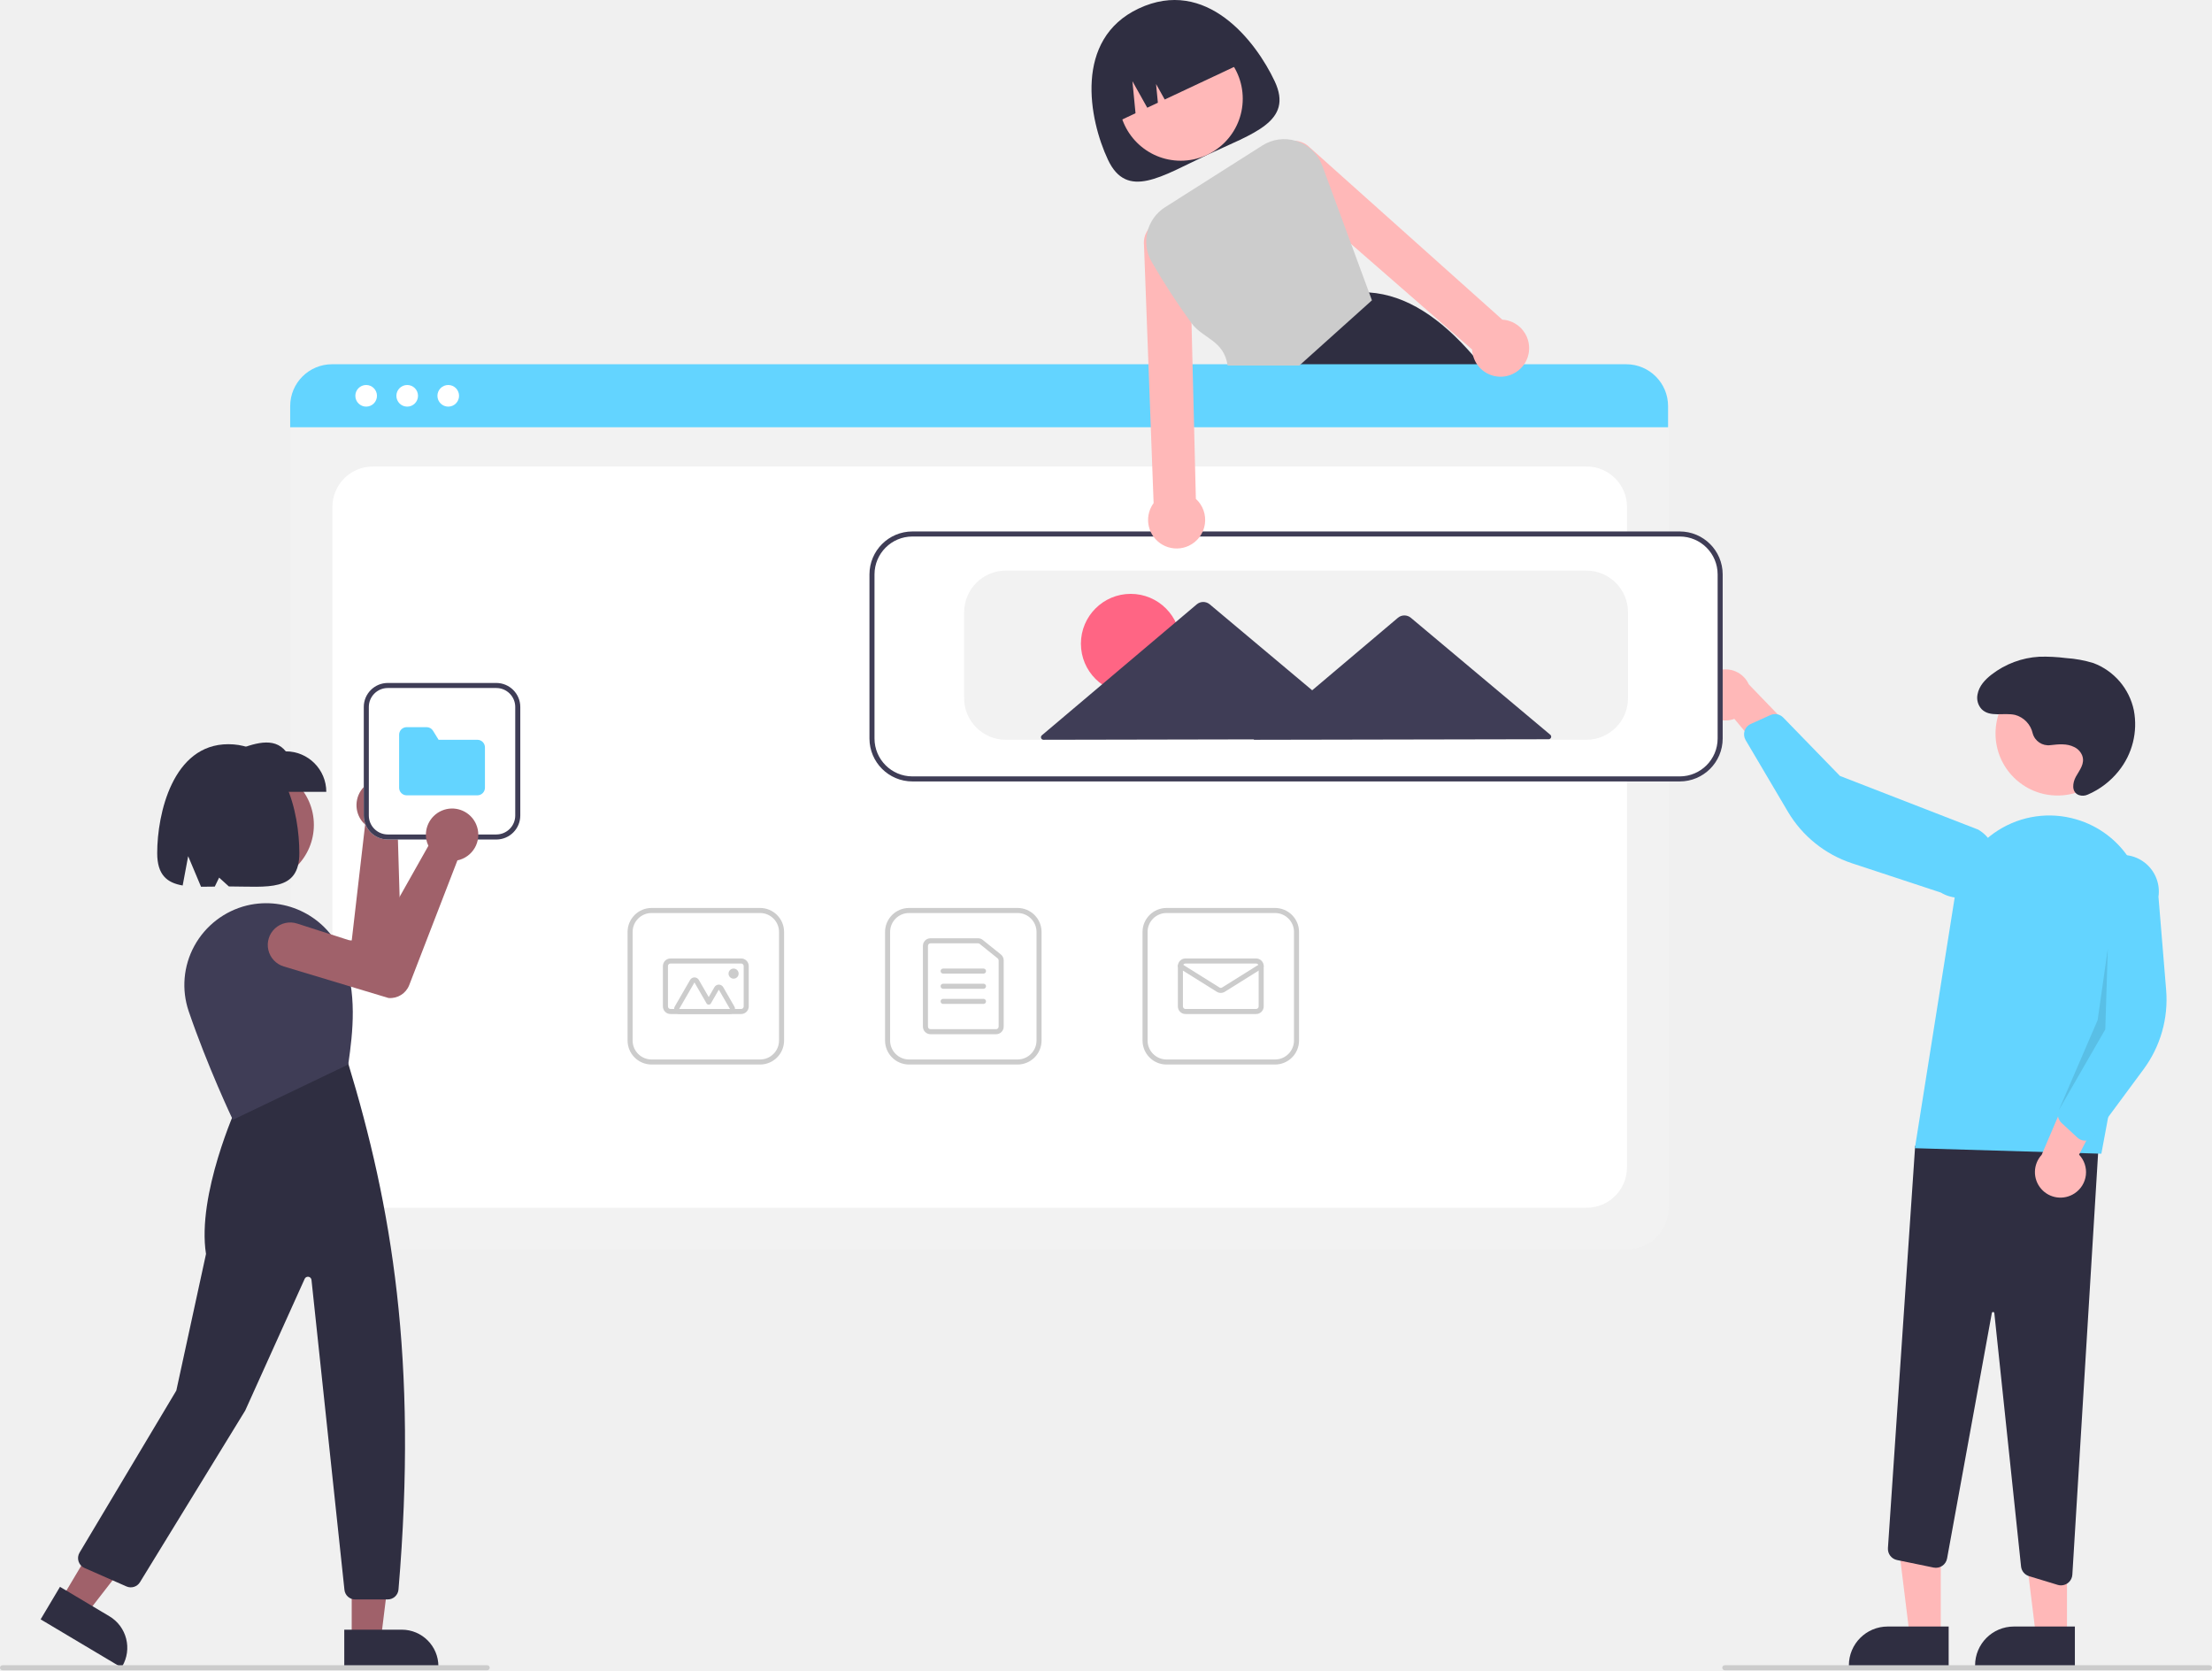
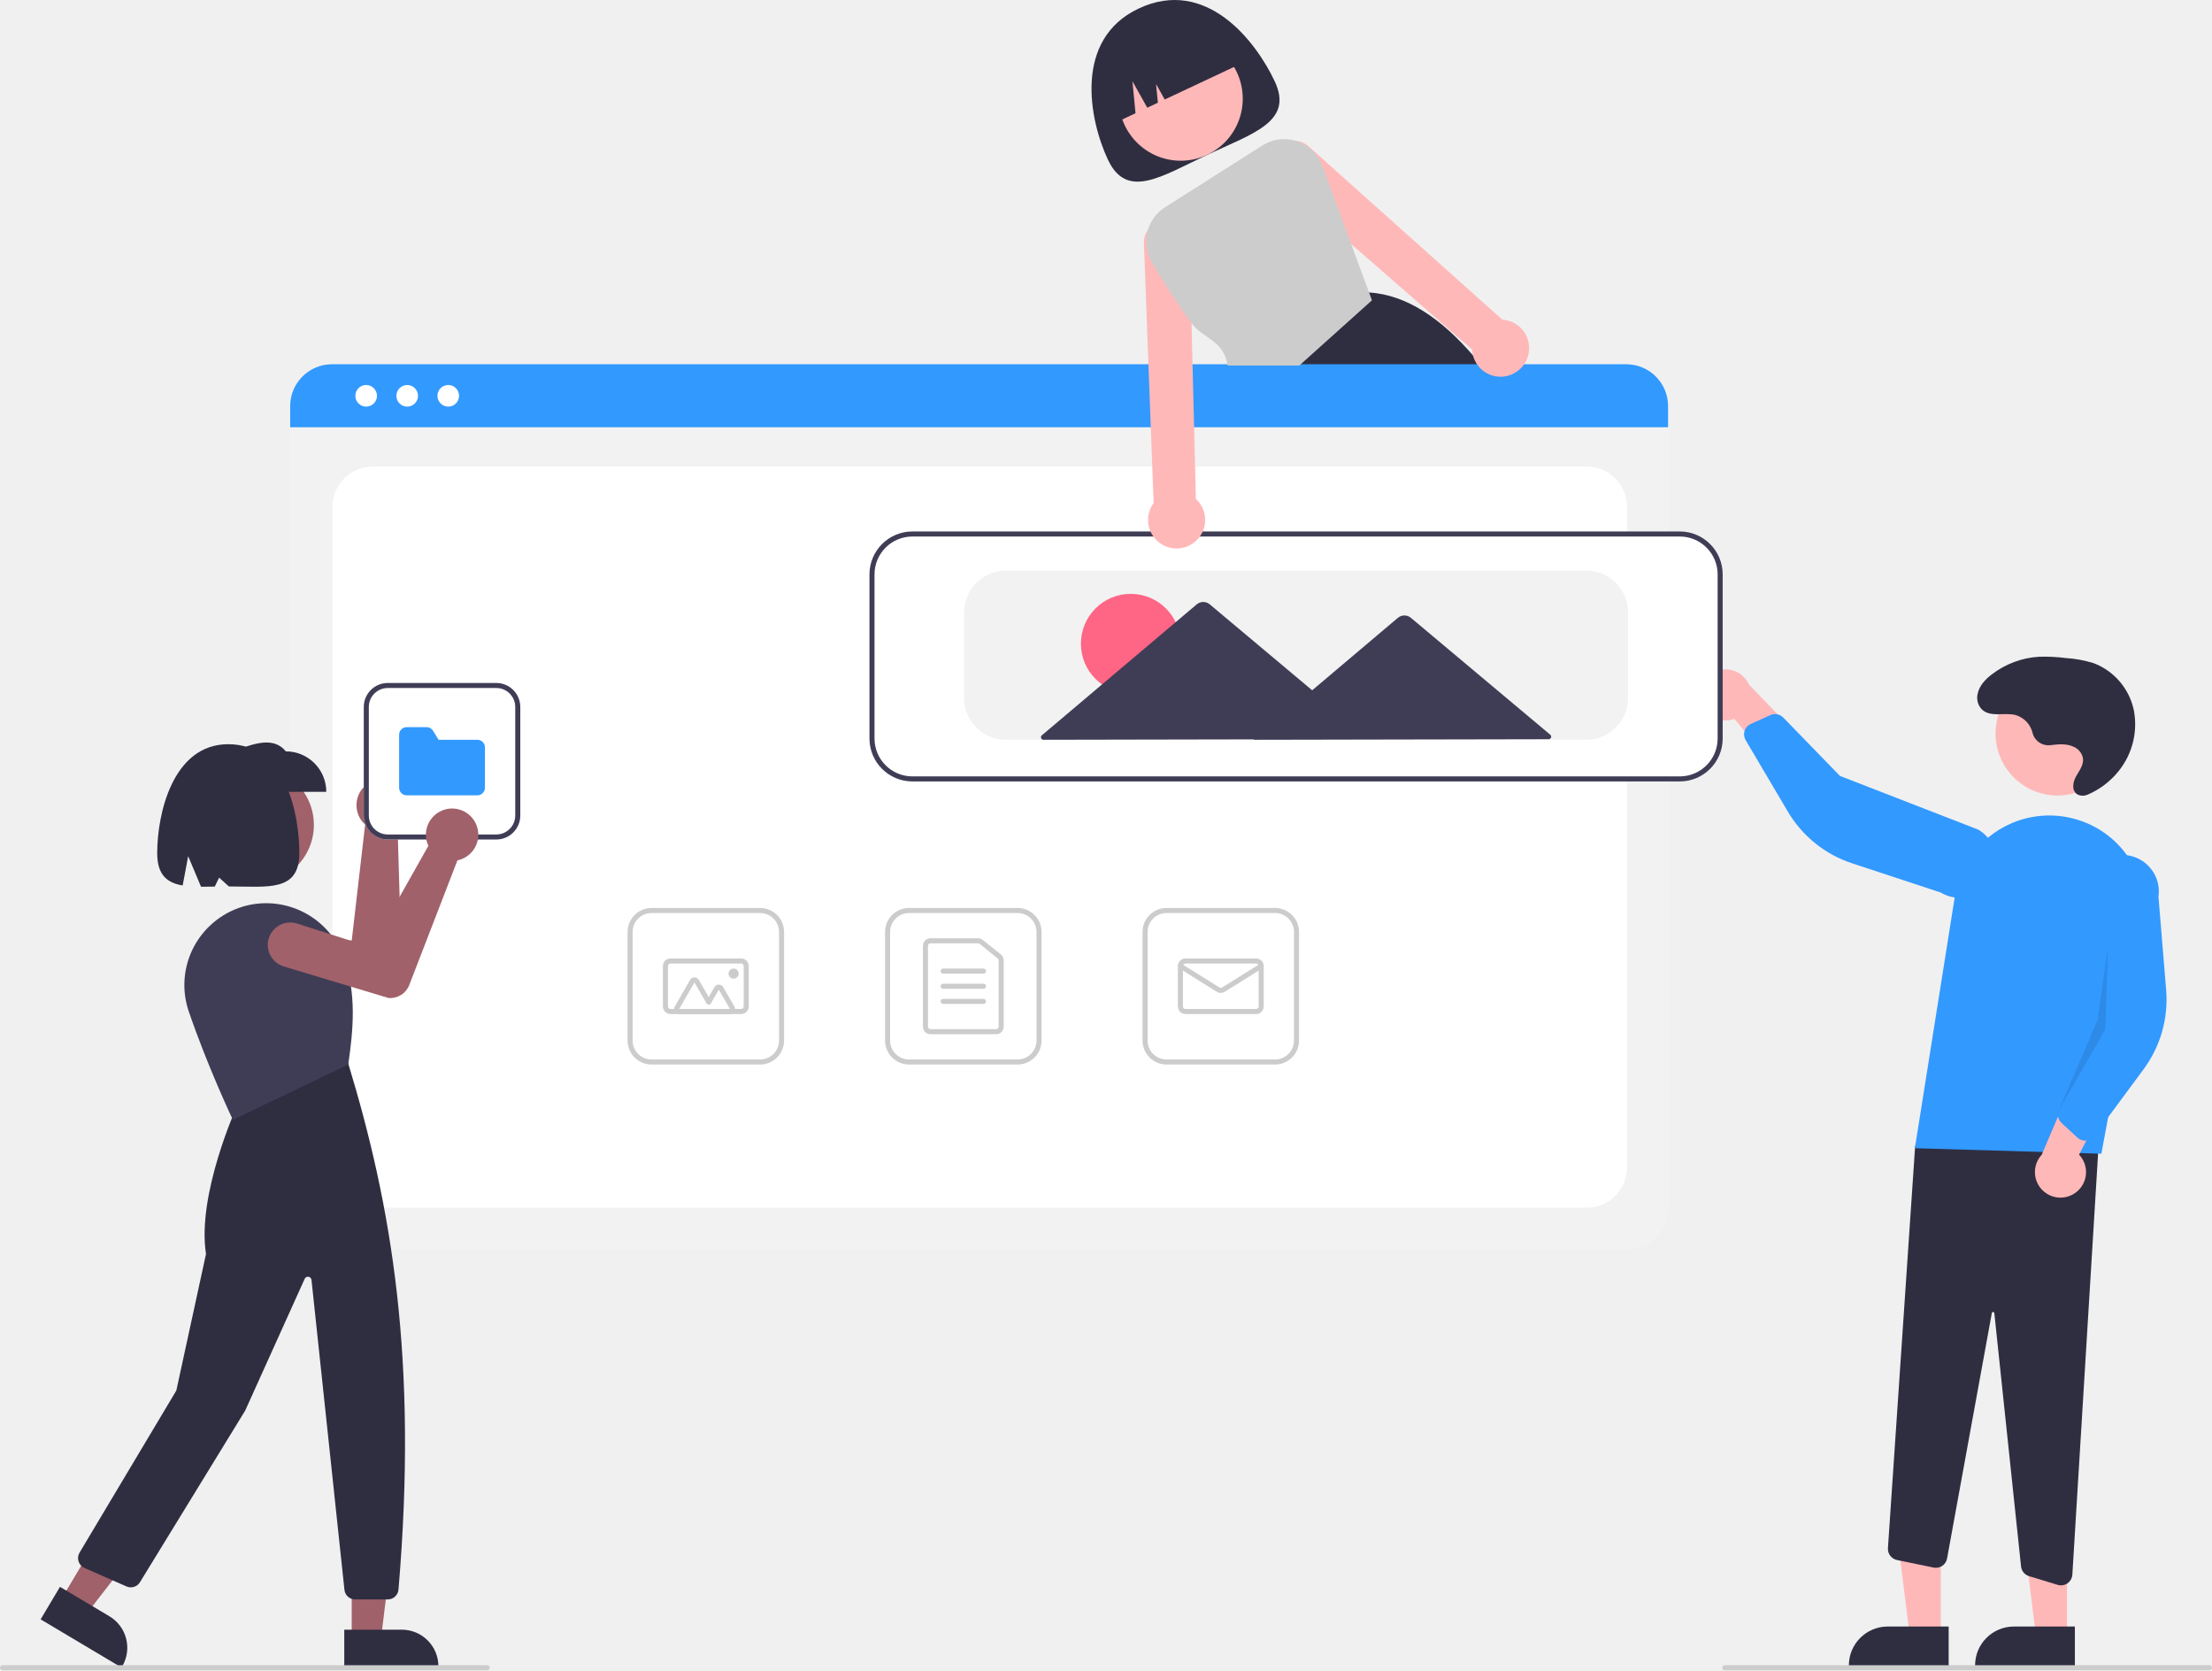
<svg xmlns="http://www.w3.org/2000/svg" id="a27520da-4319-485c-96d7-e776d7397e13" data-name="Layer 1" width="876.272" height="661.473" viewBox="0 0 876.272 661.473">
  <path d="M685.834,138.655c7.516,15.995-8.411,20.526-26.655,29.099s-31.898,17.942-39.414,1.947-13.615-47.743,12.195-59.871C658.66,97.284,678.318,122.659,685.834,138.655Z" transform="translate(-180.8642 -106.4605)" fill="#2f2e41" />
  <circle cx="467.746" cy="39.089" r="24.561" fill="#ffb8b8" />
  <path d="M770.29,254.473c-.85-1.11-1.7-2.2-2.56-3.26q-1.665-2.07-3.35-4.01c-12.73-14.69-26.27-23.94-41.18-24.93h-.02l-.22-.02-29.71,28.96-10.1,9.84.22.54,5.45,13.57h95.49A234.834,234.834,0,0,0,770.29,254.473Z" transform="translate(-180.8642 -106.4605)" fill="#2f2e41" />
  <path d="M621.902,155.438l0,0,8.792-4.131-1.225-12.683,5.879,10.496,4.202-1.975-.714-7.399,3.43,6.123,31.224-14.673,0,0a26,26,0,0,0-34.589-12.474l-4.525,2.126A26,26,0,0,0,621.902,155.438Z" transform="translate(-180.8642 -106.4605)" fill="#2f2e41" />
  <path d="M825.39,601.261H312.552a16.519,16.519,0,0,1-16.5-16.5V276.607a12.102,12.102,0,0,1,12.088-12.088H829.593a12.311,12.311,0,0,1,12.297,12.297V584.761A16.519,16.519,0,0,1,825.39,601.261Z" transform="translate(-180.8642 -106.4605)" fill="#f2f2f2" />
  <path d="M328.552,584.761h480.839a16,16,0,0,0,16-16V307.213a16,16,0,0,0-16-16H328.552a16,16,0,0,0-16,16V568.761A16,16,0,0,0,328.552,584.761Z" transform="translate(-180.8642 -106.4605)" fill="#fff" />
-   <path d="M841.66,275.663H295.82v-8.4a16.574,16.574,0,0,1,16.56-16.55H825.1a16.574,16.574,0,0,1,16.56,16.55Z" transform="translate(-180.8642 -106.4605)" fill="#63d4ff" />
+   <path d="M841.66,275.663H295.82v-8.4a16.574,16.574,0,0,1,16.56-16.55H825.1a16.574,16.574,0,0,1,16.56,16.55Z" transform="translate(-180.8642 -106.4605)" fill="#3299ff" />
  <circle cx="145.051" cy="156.752" r="4.283" fill="#fff" />
  <circle cx="161.31" cy="156.752" r="4.283" fill="#fff" />
  <circle cx="177.569" cy="156.752" r="4.283" fill="#fff" />
  <path d="M583.974,528.04h-43a9.511,9.511,0,0,1-9.5-9.5v-43a9.511,9.511,0,0,1,9.5-9.5h43a9.511,9.511,0,0,1,9.5,9.5v43A9.511,9.511,0,0,1,583.974,528.04Zm-43-60a7.508,7.508,0,0,0-7.5,7.5v43a7.508,7.508,0,0,0,7.5,7.5h43a7.508,7.508,0,0,0,7.5-7.5v-43a7.508,7.508,0,0,0-7.5-7.5Z" transform="translate(-180.8642 -106.4605)" fill="#ccc" />
  <path d="M575.474,516.04h-26a3.003,3.003,0,0,1-3-3v-32a3.003,3.003,0,0,1,3-3h18.839a3.007,3.007,0,0,1,1.879.662l7.16,5.754a2.984,2.984,0,0,1,1.121,2.338v26.246A3.003,3.003,0,0,1,575.474,516.04Zm-26-36a1.001,1.001,0,0,0-1,1v32a1.001,1.001,0,0,0,1,1h26a1.001,1.001,0,0,0,1-1v-26.246a.995.995,0,0,0-.374-.779l-7.161-5.754a1.002,1.002,0,0,0-.626-.22Z" transform="translate(-180.8642 -106.4605)" fill="#ccc" />
  <path d="M570.474,492.04h-16a1,1,0,0,1,0-2h16a1,1,0,0,1,0,2Z" transform="translate(-180.8642 -106.4605)" fill="#ccc" />
  <path d="M570.474,498.04h-16a1,1,0,0,1,0-2h16a1,1,0,0,1,0,2Z" transform="translate(-180.8642 -106.4605)" fill="#ccc" />
  <path d="M570.474,504.04h-16a1,1,0,0,1,0-2h16a1,1,0,0,1,0,2Z" transform="translate(-180.8642 -106.4605)" fill="#ccc" />
  <path d="M685.974,528.04h-43a9.511,9.511,0,0,1-9.5-9.5v-43a9.511,9.511,0,0,1,9.5-9.5h43a9.511,9.511,0,0,1,9.5,9.5v43A9.511,9.511,0,0,1,685.974,528.04Zm-43-60a7.508,7.508,0,0,0-7.5,7.5v43a7.508,7.508,0,0,0,7.5,7.5h43a7.508,7.508,0,0,0,7.5-7.5v-43a7.508,7.508,0,0,0-7.5-7.5Z" transform="translate(-180.8642 -106.4605)" fill="#ccc" />
  <path d="M678.474,508.04h-28a3.003,3.003,0,0,1-3-3v-16a3.003,3.003,0,0,1,3-3h28a3.003,3.003,0,0,1,3,3v16A3.003,3.003,0,0,1,678.474,508.04Zm-28-20a1.001,1.001,0,0,0-1,1v16a1.001,1.001,0,0,0,1,1h28a1.001,1.001,0,0,0,1-1v-16a1.001,1.001,0,0,0-1-1Z" transform="translate(-180.8642 -106.4605)" fill="#ccc" />
  <path d="M664.474,499.678a3.003,3.003,0,0,1-1.59-.453l-14.94-9.337a1,1,0,0,1,1.061-1.696l14.94,9.337a1.006,1.006,0,0,0,1.06,0l14.939-9.337a1,1,0,0,1,1.061,1.696l-14.939,9.337A3.004,3.004,0,0,1,664.474,499.678Z" transform="translate(-180.8642 -106.4605)" fill="#ccc" />
  <path d="M481.974,528.04h-43a9.511,9.511,0,0,1-9.5-9.5v-43a9.511,9.511,0,0,1,9.5-9.5h43a9.511,9.511,0,0,1,9.5,9.5v43A9.511,9.511,0,0,1,481.974,528.04Zm-43-60a7.508,7.508,0,0,0-7.5,7.5v43a7.508,7.508,0,0,0,7.5,7.5h43a7.508,7.508,0,0,0,7.5-7.5v-43a7.508,7.508,0,0,0-7.5-7.5Z" transform="translate(-180.8642 -106.4605)" fill="#ccc" />
  <path d="M474.474,508.04h-28a3.003,3.003,0,0,1-3-3v-16a3.003,3.003,0,0,1,3-3h28a3.003,3.003,0,0,1,3,3v16A3.003,3.003,0,0,1,474.474,508.04Zm-28-20a1.001,1.001,0,0,0-1,1v16a1.001,1.001,0,0,0,1,1h28a1.001,1.001,0,0,0,1-1v-16a1.001,1.001,0,0,0-1-1Z" transform="translate(-180.8642 -106.4605)" fill="#ccc" />
  <path d="M470.036,508.04h-20.124a2,2,0,0,1-1.732-3l6.062-10.5a2,2,0,0,1,3.464,0l3.915,6.781,2.268-3.929a2,2,0,0,1,3.464,0l4.415,7.647a2,2,0,0,1-1.732,3Zm0-2h0l-4.415-7.647-3.134,5.429a1.0 1,0,0,1-.866.5h0a1.0 1,0,0,1-.866-.5l-4.781-8.281-6.062,10.5Z" transform="translate(-180.8642 -106.4605)" fill="#ccc" />
  <circle cx="290.61" cy="385.579" r="2" fill="#ccc" />
  <polygon points="768.825 648.15 756.565 648.149 750.733 600.861 768.827 600.862 768.825 648.15" fill="#ffb8b8" />
  <path d="M952.816,766.494l-39.531-.001v-.5a15.386,15.386,0,0,1,15.386-15.386h.001l24.144.001Z" transform="translate(-180.8642 -106.4605)" fill="#2f2e41" />
  <polygon points="818.825 648.15 806.565 648.149 800.733 600.861 818.827 600.862 818.825 648.15" fill="#ffb8b8" />
  <path d="M1002.816,766.494l-39.531-.001v-.5a15.386,15.386,0,0,1,15.386-15.386h.001l24.144.001Z" transform="translate(-180.8642 -106.4605)" fill="#2f2e41" />
  <path d="M996.014,734.111l-11.354-3.454a4.493,4.493,0,0,1-3.166-3.833L970.908,626.498a.48.48,0,0,0-.479-.447.469.469,0,0,0-.51.409l-17.731,97.199a4.5,4.5,0,0,1-5.335,3.6L932.342,724.269a4.516,4.516,0,0,1-3.582-4.712l10.785-159.312,73.138-7.892-10.868,177.727a4.505,4.505,0,0,1-4.484,4.228A4.526,4.526,0,0,1,996.014,734.111Z" transform="translate(-180.8642 -106.4605)" fill="#2f2e41" />
  <circle cx="815.08" cy="290.487" r="24.561" fill="#ffb8b8" />
-   <path d="M939.433,561.18l15.858-99.851a37.857,37.857,0,0,1,48.005-30.399h0a37.743,37.743,0,0,1,26.601,43.262l-16.591,89.172Z" transform="translate(-180.8642 -106.4605)" fill="#63d4ff" />
+   <path d="M939.433,561.18l15.858-99.851a37.857,37.857,0,0,1,48.005-30.399h0a37.743,37.743,0,0,1,26.601,43.262l-16.591,89.172Z" transform="translate(-180.8642 -106.4605)" fill="#3299ff" />
  <path d="M1002.725,579.046a10.056,10.056,0,0,0,1.747-15.32l16.396-31.751-18.465,1.97-12.739,29.849a10.11,10.11,0,0,0,13.061,15.251Z" transform="translate(-180.8642 -106.4605)" fill="#ffb8b8" />
-   <path d="M1006.236,558.126a4.506,4.506,0,0,1-2.426-1.151l-6.273-5.797a4.515,4.515,0,0,1-1.092-5.054l12.537-29.718-1.779-58.72a14.497,14.497,0,1,1,28.727,3.919l3.041,36.912a46.373,46.373,0,0,1-8.938,31.397l-19.552,26.432a4.505,4.505,0,0,1-3.195,1.804A4.455,4.455,0,0,1,1006.236,558.126Z" transform="translate(-180.8642 -106.4605)" fill="#63d4ff" />
+   <path d="M1006.236,558.126a4.506,4.506,0,0,1-2.426-1.151l-6.273-5.797a4.515,4.515,0,0,1-1.092-5.054l12.537-29.718-1.779-58.72a14.497,14.497,0,1,1,28.727,3.919l3.041,36.912a46.373,46.373,0,0,1-8.938,31.397l-19.552,26.432a4.505,4.505,0,0,1-3.195,1.804A4.455,4.455,0,0,1,1006.236,558.126Z" transform="translate(-180.8642 -106.4605)" fill="#3299ff" />
  <path d="M854.505,383.566a10.056,10.056,0,0,0,13.426,7.582l22.846,27.478,5.385-17.772-22.52-23.369a10.11,10.11,0,0,0-19.137,6.081Z" transform="translate(-180.8642 -106.4605)" fill="#ffb8b8" />
-   <path d="M872.401,394.955a4.506,4.506,0,0,1,2.006-1.786l7.784-3.517a4.515,4.515,0,0,1,5.08.965l22.478,23.132,54.766,21.257a14.497,14.497,0,1,1-14.809,24.926l-35.177-11.592a46.374,46.374,0,0,1-25.427-20.472l-16.717-28.31a4.505,4.505,0,0,1-.415-3.646A4.454,4.454,0,0,1,872.401,394.955Z" transform="translate(-180.8642 -106.4605)" fill="#63d4ff" />
+   <path d="M872.401,394.955a4.506,4.506,0,0,1,2.006-1.786l7.784-3.517a4.515,4.515,0,0,1,5.08.965l22.478,23.132,54.766,21.257a14.497,14.497,0,1,1-14.809,24.926l-35.177-11.592a46.374,46.374,0,0,1-25.427-20.472l-16.717-28.31a4.505,4.505,0,0,1-.415-3.646A4.454,4.454,0,0,1,872.401,394.955Z" transform="translate(-180.8642 -106.4605)" fill="#3299ff" />
  <polygon points="835.002 375.652 834.002 407.652 815.58 439.663 830.962 403.99 835.002 375.652" opacity="0.1" />
  <path d="M993.13,401.563a6.423,6.423,0,0,1-7.031-4.702,9.764,9.764,0,0,0-6.951-7.274c-4.505-1.029-10.012,1.091-13.314-2.322a6.637,6.637,0,0,1-1.575-5.842c.608-3.317,2.981-5.823,5.563-7.827a34.062,34.062,0,0,1,18.866-7.051,67.677,67.677,0,0,1,10.621.528,47.009,47.009,0,0,1,10.864,1.985,25.576,25.576,0,0,1,16.002,18.68,29.528,29.528,0,0,1-6.057,24.13,31.702,31.702,0,0,1-12.161,9.259,4.744,4.744,0,0,1-3.606.183c-2.957-1.176-2.474-4.839-1.126-7.283,1.443-2.615,3.663-5.146,2.503-8.329a6.302,6.302,0,0,0-3.127-3.366c-2.94-1.499-6.228-1.145-9.389-.78Z" transform="translate(-180.8642 -106.4605)" fill="#2f2e41" />
  <path d="M846.297,415.433h-304a16.519,16.519,0,0,1-16.5-16.5v-65a16.519,16.519,0,0,1,16.5-16.5h304a16.519,16.519,0,0,1,16.5,16.5v65A16.519,16.519,0,0,1,846.297,415.433Z" transform="translate(-180.8642 -106.4605)" fill="#fff" />
  <path d="M846.297,415.933h-304a17.019,17.019,0,0,1-17-17v-65a17.019,17.019,0,0,1,17-17h304a17.019,17.019,0,0,1,17,17v65A17.019,17.019,0,0,1,846.297,415.933Zm-304-97a15.017,15.017,0,0,0-15,15v65a15.017,15.017,0,0,0,15,15h304a15.017,15.017,0,0,0,15-15v-65a15.017,15.017,0,0,0-15-15Z" transform="translate(-180.8642 -106.4605)" fill="#3f3d56" />
  <path d="M809.297,399.433h-230a16.519,16.519,0,0,1-16.5-16.5v-34a16.519,16.519,0,0,1,16.5-16.5h230a16.519,16.519,0,0,1,16.5,16.5v34A16.519,16.519,0,0,1,809.297,399.433Z" transform="translate(-180.8642 -106.4605)" fill="#f2f2f2" />
  <circle cx="447.928" cy="254.915" r="19.732" fill="#ff6584" />
  <path d="M795.004,397.442l-27.853-23.36-27.372-22.956a4,4,0,0,0-5.153.01l-27.283,23.062-6.664,5.633-10.048-8.427-30.537-25.611a4,4,0,0,0-5.152.01l-30.438,25.728-30.917,26.133a1.0 1,0,0,0,.647,1.764l63.387-.122,20.064-.039-.196.166,59.808-.115,57.067-.11A1.0 1,0,0,0,795.004,397.442Z" transform="translate(-180.8642 -106.4605)" fill="#3f3d56" />
  <path d="M1056.136,767.933h-192a1,1,0,0,1,0-2h192a1,1,0,0,1,0,2Z" transform="translate(-180.8642 -106.4605)" fill="#ccc" />
  <path d="M784.92,238.373a11.221,11.221,0,0,0-7.25-5.1,10.301,10.301,0,0,0-1.66-.21l-76.19-68.12a9.015,9.015,0,0,0-5.63-2.69,7.67,7.67,0,0,0-1.27-.04,9.055,9.055,0,0,0-5.96,15.48l29.17,25.43,47.9,41.75a11.916,11.916,0,0,0,.35,2.33,11.266,11.266,0,0,0,9.67,8.37,11.092,11.092,0,0,0,6.05-1,11.407,11.407,0,0,0,3.88-2.97c.11-.13.21-.25.31-.39a11.293,11.293,0,0,0,.63-12.84Z" transform="translate(-180.8642 -106.4605)" fill="#ffb8b8" />
  <path d="M654.6,304.023l-.71-28.86-.6-23.95-.41-16.76-.81-32.67a9.046,9.046,0,0,0-15.71-5.25,6.923,6.923,0,0,0-.75.96,8.936,8.936,0,0,0-1.56,6.05l1.78,47.67.89,23.95,1.14,30.55a12.047,12.047,0,0,0-.89,1.41,11.248,11.248,0,0,0-.71,8.84,11.311,11.311,0,0,0,15.56,6.63,11.301,11.301,0,0,0,2.78-18.57Z" transform="translate(-180.8642 -106.4605)" fill="#ffb8b8" />
  <path d="M723.201,222.273l-7.07-19.15-11.44-31.02a16.006,16.006,0,0,0-9.95-9.68c-.18-.06-.37-.12-.55-.17a15.984,15.984,0,0,0-13.24,1.82l-38.53,24.44a16.093,16.093,0,0,0-5.27,21.75,276.323,276.323,0,0,0,15.73,24.19c4.49,6.11,12.85,6.76,14.3,16.76h28.41l28.76-25.82Z" transform="translate(-180.8642 -106.4605)" fill="#ccc" />
  <circle cx="101.165" cy="326.682" r="23.172" fill="#a0616a" />
  <path d="M338.916,417.193q.343.273.664.578a10.38,10.38,0,0,1-.417,15.484,9.722,9.722,0,0,1-.814.613l1.568,52.945a8.061,8.061,0,0,1-5.545,7.867l-.096.021-42.989,4.578a8.899,8.899,0,1,1-1.722-17.713l30.644-2.699,5.3-45.851a9.876,9.876,0,0,1-.972-.99,10.38,10.38,0,0,1,14.378-14.833Z" transform="translate(-180.8642 -106.4605)" fill="#a0616a" />
  <polygon points="139.328 649.174 150.895 649.174 156.397 604.561 139.326 604.561 139.328 649.174" fill="#a0616a" />
  <path d="M317.242,751.858l22.778-.001h.001a14.516,14.516,0,0,1,14.516,14.516v.472l-37.294.001Z" transform="translate(-180.8642 -106.4605)" fill="#2f2e41" />
  <polygon points="24.366 633.182 34.304 639.099 61.857 603.582 47.189 594.849 24.366 633.182" fill="#a0616a" />
  <path d="M204.627,734.889l19.572,11.653.001 0a14.516,14.516,0,0,1,5.046,19.899l-.241.405L196.96,747.767Z" transform="translate(-180.8642 -106.4605)" fill="#2f2e41" />
  <path d="M334.488,739.877H321.536a4.238,4.238,0,0,1-4.221-3.797L304.258,613.343a1.415,1.415,0,0,0-2.697-.433l-23.555,52.159-41.704,68.003a4.266,4.266,0,0,1-5.329,1.666l-16.66-7.33a4.247,4.247,0,0,1-1.935-6.064l38.337-64.192,11.758-54.085c-3.698-23.455,12.155-58.326,12.316-58.676l.079-.17,43.668-17.068.219.268c17.221,56.514,27.715,117.332,19.967,208.568A4.274,4.274,0,0,1,334.488,739.877Z" transform="translate(-180.8642 -106.4605)" fill="#2f2e41" />
  <path d="M273.107,549.934l-.203-.427c-.097-.205-9.807-20.684-17.292-42.571a32.285,32.285,0,0,1,2.239-25.873,32.637,32.637,0,0,1,20.813-16.004h0A32.677,32.677,0,0,1,316.591,484.627c5.937,14.847,4.045,30.695,2.264,43.157l-.035.25-.227.109Z" transform="translate(-180.8642 -106.4605)" fill="#3f3d56" />
  <path d="M310.124,420.054H273.33V404.015c8.076-3.208,15.978-5.937,20.756,0a16.038,16.038,0,0,1,16.038,16.038Z" transform="translate(-180.8642 -106.4605)" fill="#2f2e41" />
  <path d="M271.293,401.185c-21.996,0-28.153,27.571-28.153,43.126,0,8.674,3.923,11.777,10.088,12.827l2.177-11.611,5.099,12.111c1.732.009,3.551-.025,5.437-.06l1.729-3.56,3.855,3.496c15.441.023,27.921,2.274,27.921-13.203C299.445,428.756,294.046,401.185,271.293,401.185Z" transform="translate(-180.8642 -106.4605)" fill="#2f2e41" />
  <path d="M373.864,767.933h-192a1,1,0,1,1,0-2h192a1,1,0,0,1,0,2Z" transform="translate(-180.8642 -106.4605)" fill="#ccc" />
  <path d="M377.474,438.933h-43a9.511,9.511,0,0,1-9.5-9.5v-43a9.511,9.511,0,0,1,9.5-9.5h43a9.511,9.511,0,0,1,9.5,9.5v43A9.511,9.511,0,0,1,377.474,438.933Z" transform="translate(-180.8642 -106.4605)" fill="#fff" />
  <path d="M377.474,438.933h-43a9.511,9.511,0,0,1-9.5-9.5v-43a9.511,9.511,0,0,1,9.5-9.5h43a9.511,9.511,0,0,1,9.5,9.5v43A9.511,9.511,0,0,1,377.474,438.933Zm-43-60a7.508,7.508,0,0,0-7.5,7.5v43a7.508,7.508,0,0,0,7.5,7.5h43a7.508,7.508,0,0,0,7.5-7.5v-43a7.508,7.508,0,0,0-7.5-7.5Z" transform="translate(-180.8642 -106.4605)" fill="#3f3d56" />
-   <path d="M369.974,421.433h-28a3.003,3.003,0,0,1-3-3v-21a3.003,3.003,0,0,1,3-3h7.882a2.981,2.981,0,0,1,2.555,1.427l2.198,3.573h15.364a3.003,3.003,0,0,1,3,3v16A3.003,3.003,0,0,1,369.974,421.433Z" transform="translate(-180.8642 -106.4605)" fill="#63d4ff" />
+   <path d="M369.974,421.433h-28a3.003,3.003,0,0,1-3-3v-21a3.003,3.003,0,0,1,3-3h7.882a2.981,2.981,0,0,1,2.555,1.427l2.198,3.573h15.364a3.003,3.003,0,0,1,3,3v16A3.003,3.003,0,0,1,369.974,421.433Z" transform="translate(-180.8642 -106.4605)" fill="#3299ff" />
  <path d="M369.064,432.042q.21.384.388.79a10.38,10.38,0,0,1-6.393,14.109,9.72,9.72,0,0,1-.988.25l-19.099,49.405a8.061,8.061,0,0,1-8.163,5.099l-.096-.018-41.397-12.462a8.899,8.899,0,1,1,5.286-16.993l29.29,9.404,22.676-40.202a9.876,9.876,0,0,1-.511-1.289,10.38,10.38,0,0,1,19.007-8.091Z" transform="translate(-180.8642 -106.4605)" fill="#a0616a" />
</svg>
